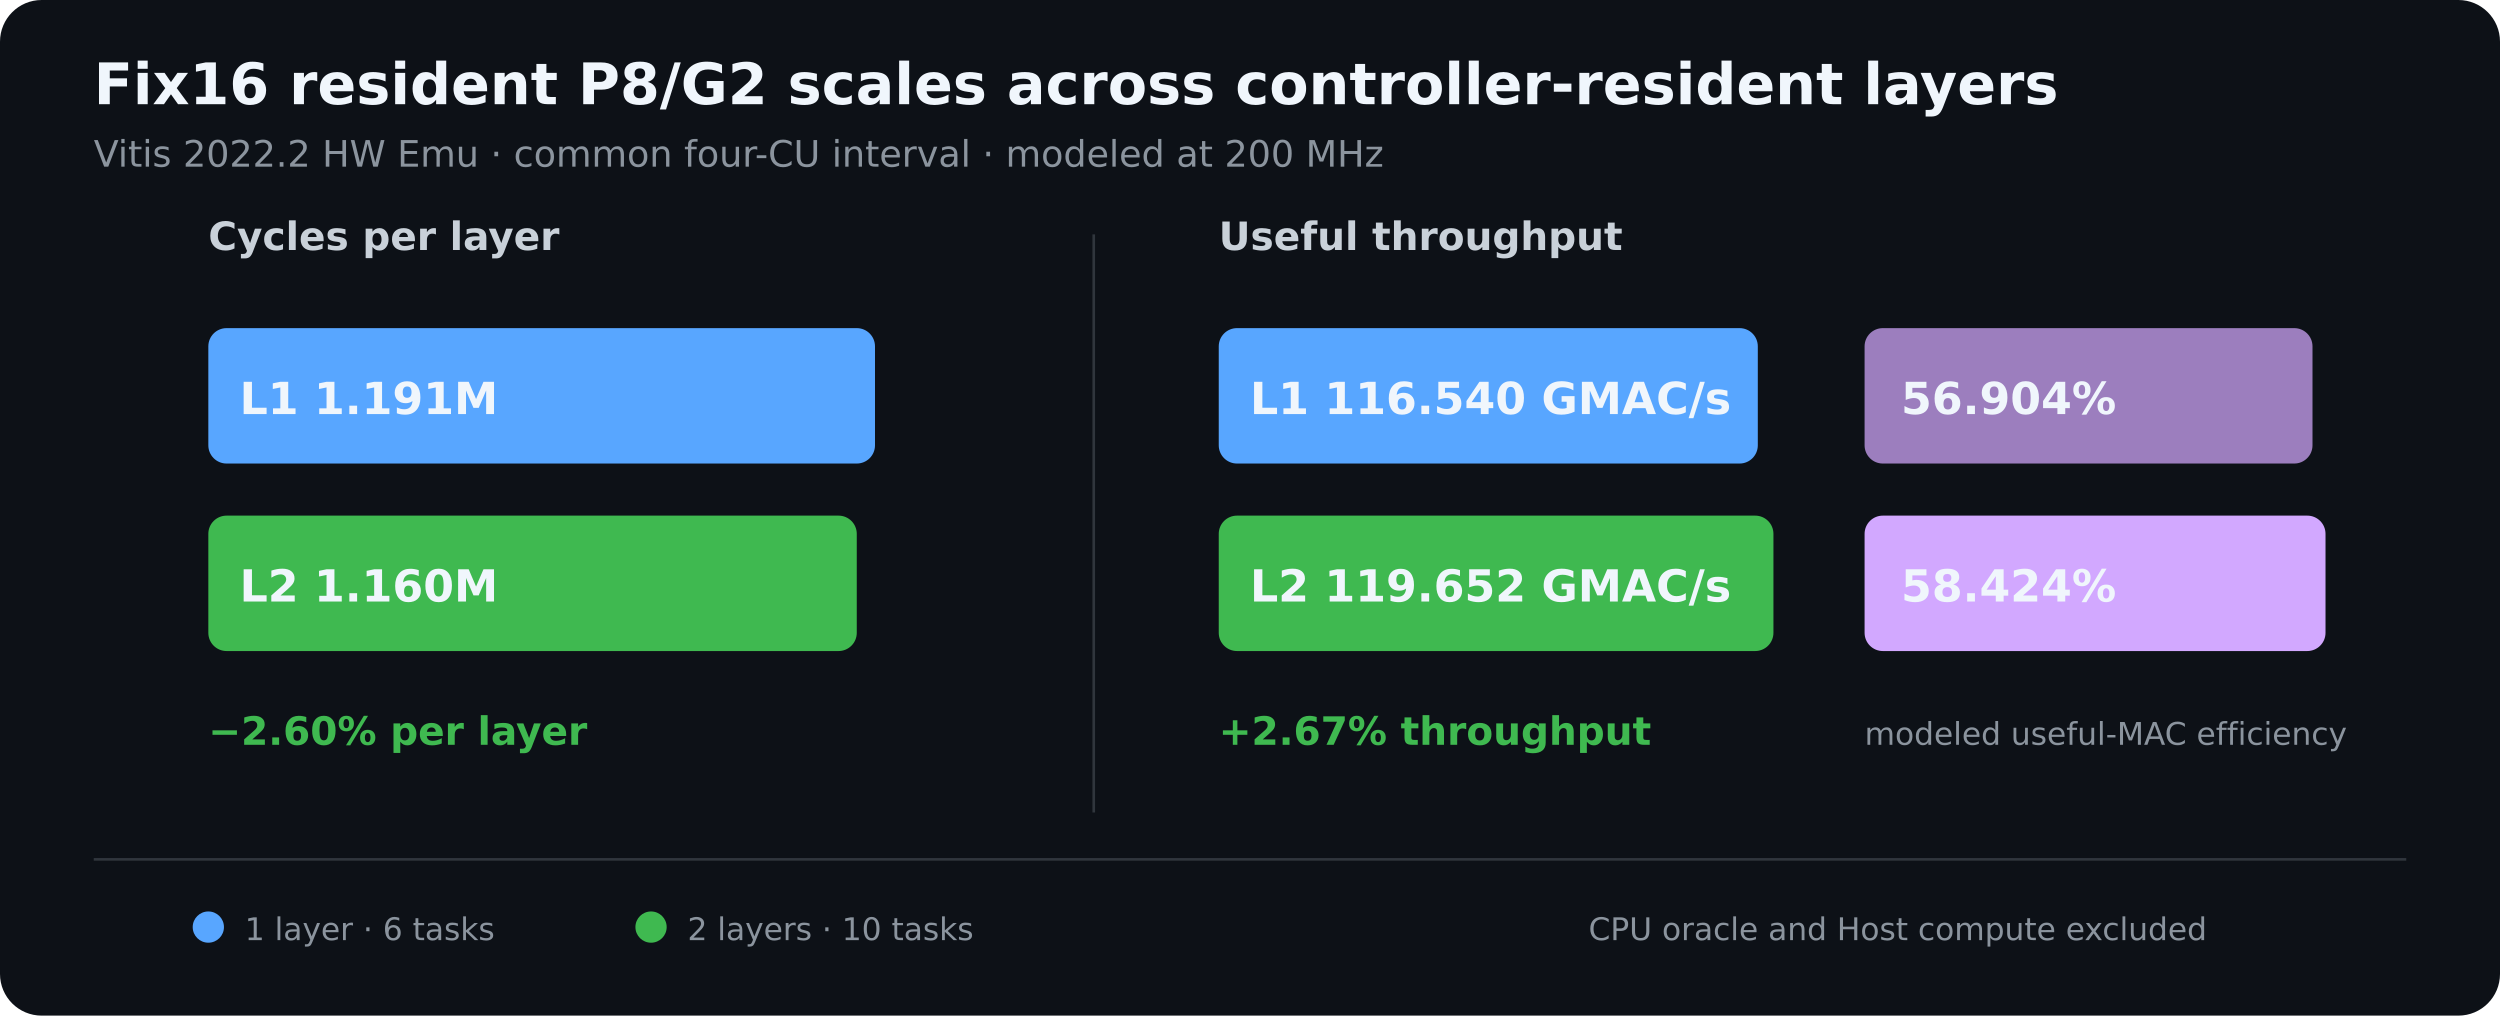
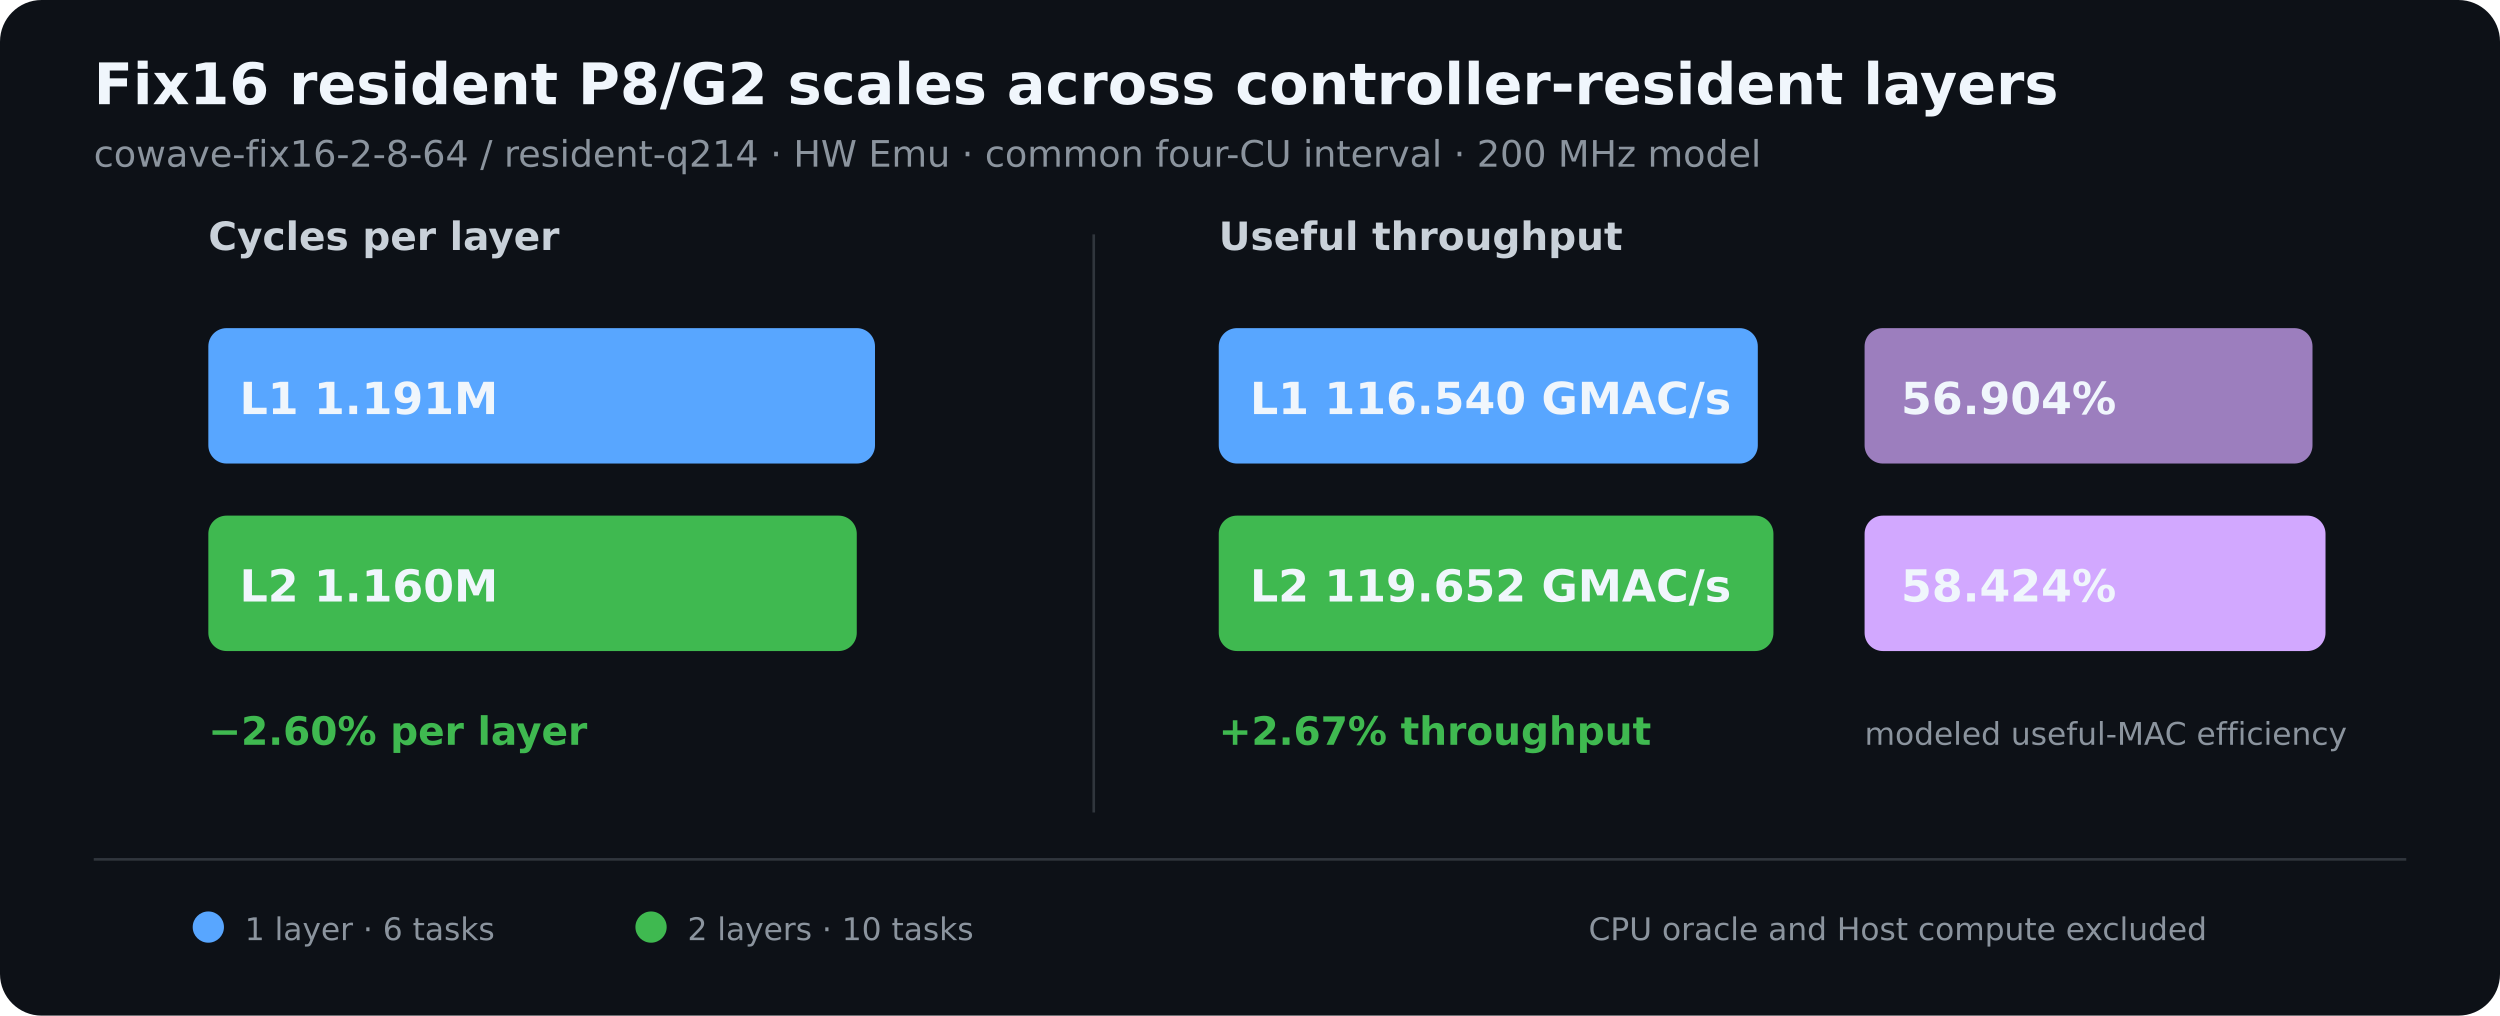
<svg xmlns="http://www.w3.org/2000/svg" width="960" height="390" viewBox="0 0 960 390" role="img" aria-labelledby="title desc" font-family="DejaVu Sans">
  <rect width="960" height="390" rx="16" fill="#0d1117" />
  <style>
    .title{font-size:22px;font-weight:700;fill:#f0f6fc}.sub{font-size:14px;fill:#8b949e}.label{font-size:15px;font-weight:600;fill:#c9d1d9}.value{font-size:17px;font-weight:700;fill:#f0f6fc}.tick{font-size:12px;fill:#8b949e}.positive{font-size:15px;font-weight:600;fill:#3fb950}.grid{stroke:#30363d;stroke-width:1}.l1{fill:#58a6ff}.l2{fill:#3fb950}.accent{fill:#d2a8ff}
  </style>
  <text class="title" x="36" y="40">Fix16 resident P8/G2 scales across controller-resident layers</text>
-   <text class="sub" x="36" y="64">Vitis 2022.2 HW Emu · common four-CU interval · modeled at 200 MHz</text>
+   <text class="sub" x="36" y="64">cowave-fix16-2-8-64 / resident-q214 · HW Emu · common four-CU interval · 200 MHz model</text>
  <line class="grid" x1="36" y1="330" x2="924" y2="330" />
  <text class="label" x="80" y="96">Cycles per layer</text>
  <rect class="l1" x="80" y="126" width="256" height="52" rx="7" />
  <rect class="l2" x="80" y="198" width="249" height="52" rx="7" />
  <text class="value" x="92" y="159">L1  1.191M</text>
  <text class="value" x="92" y="231">L2  1.160M</text>
  <text class="positive" x="80" y="286">−2.60% per layer</text>
  <line class="grid" x1="420" y1="90" x2="420" y2="312" />
  <text class="label" x="468" y="96">Useful throughput</text>
  <rect class="l1" x="468" y="126" width="207" height="52" rx="7" />
  <rect class="l2" x="468" y="198" width="213" height="52" rx="7" />
  <text class="value" x="480" y="159">L1  116.540 GMAC/s</text>
  <text class="value" x="480" y="231">L2  119.652 GMAC/s</text>
  <text class="positive" x="468" y="286">+2.67% throughput</text>
  <rect class="accent" x="716" y="126" width="172" height="52" rx="7" opacity=".72" />
  <rect class="accent" x="716" y="198" width="177" height="52" rx="7" />
  <text class="value" x="730" y="159">56.904%</text>
  <text class="value" x="730" y="231">58.424%</text>
  <text class="tick" x="716" y="286">modeled useful-MAC efficiency</text>
  <circle class="l1" cx="80" cy="356" r="6" />
  <text class="tick" x="94" y="361">1 layer · 6 tasks</text>
  <circle class="l2" cx="250" cy="356" r="6" />
  <text class="tick" x="264" y="361">2 layers · 10 tasks</text>
  <text class="tick" x="610" y="361">CPU oracle and Host compute excluded</text>
</svg>
